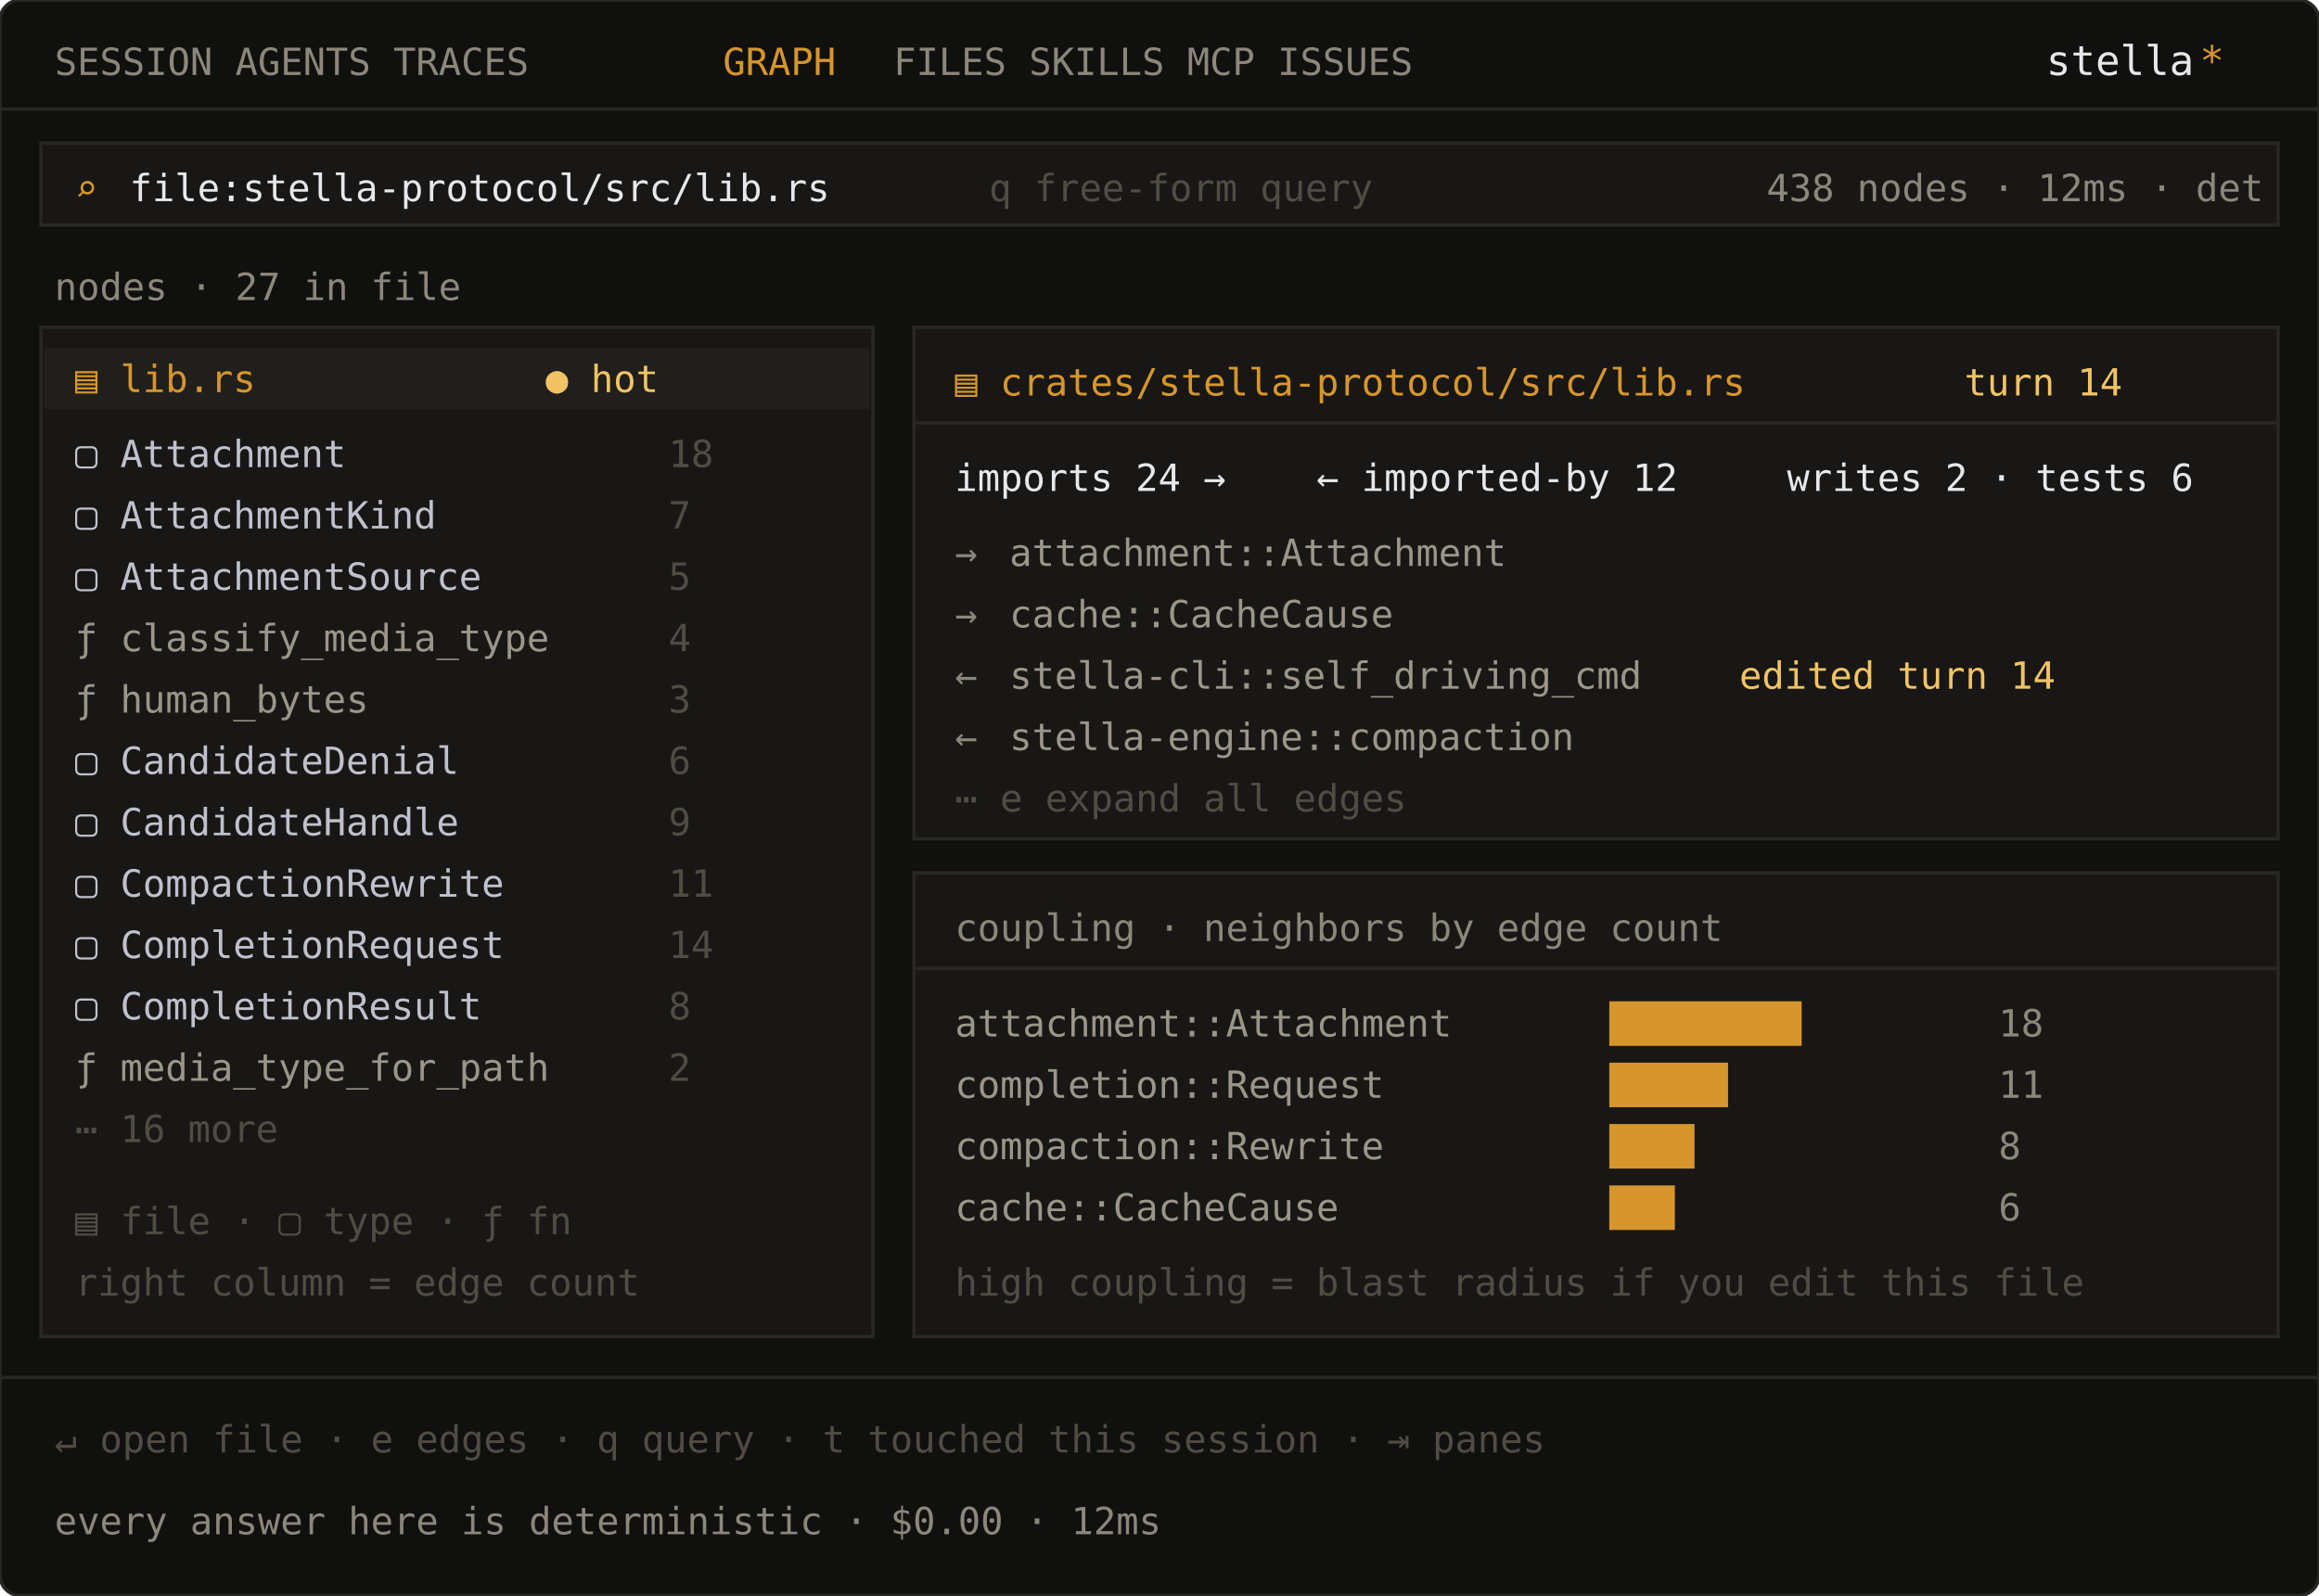
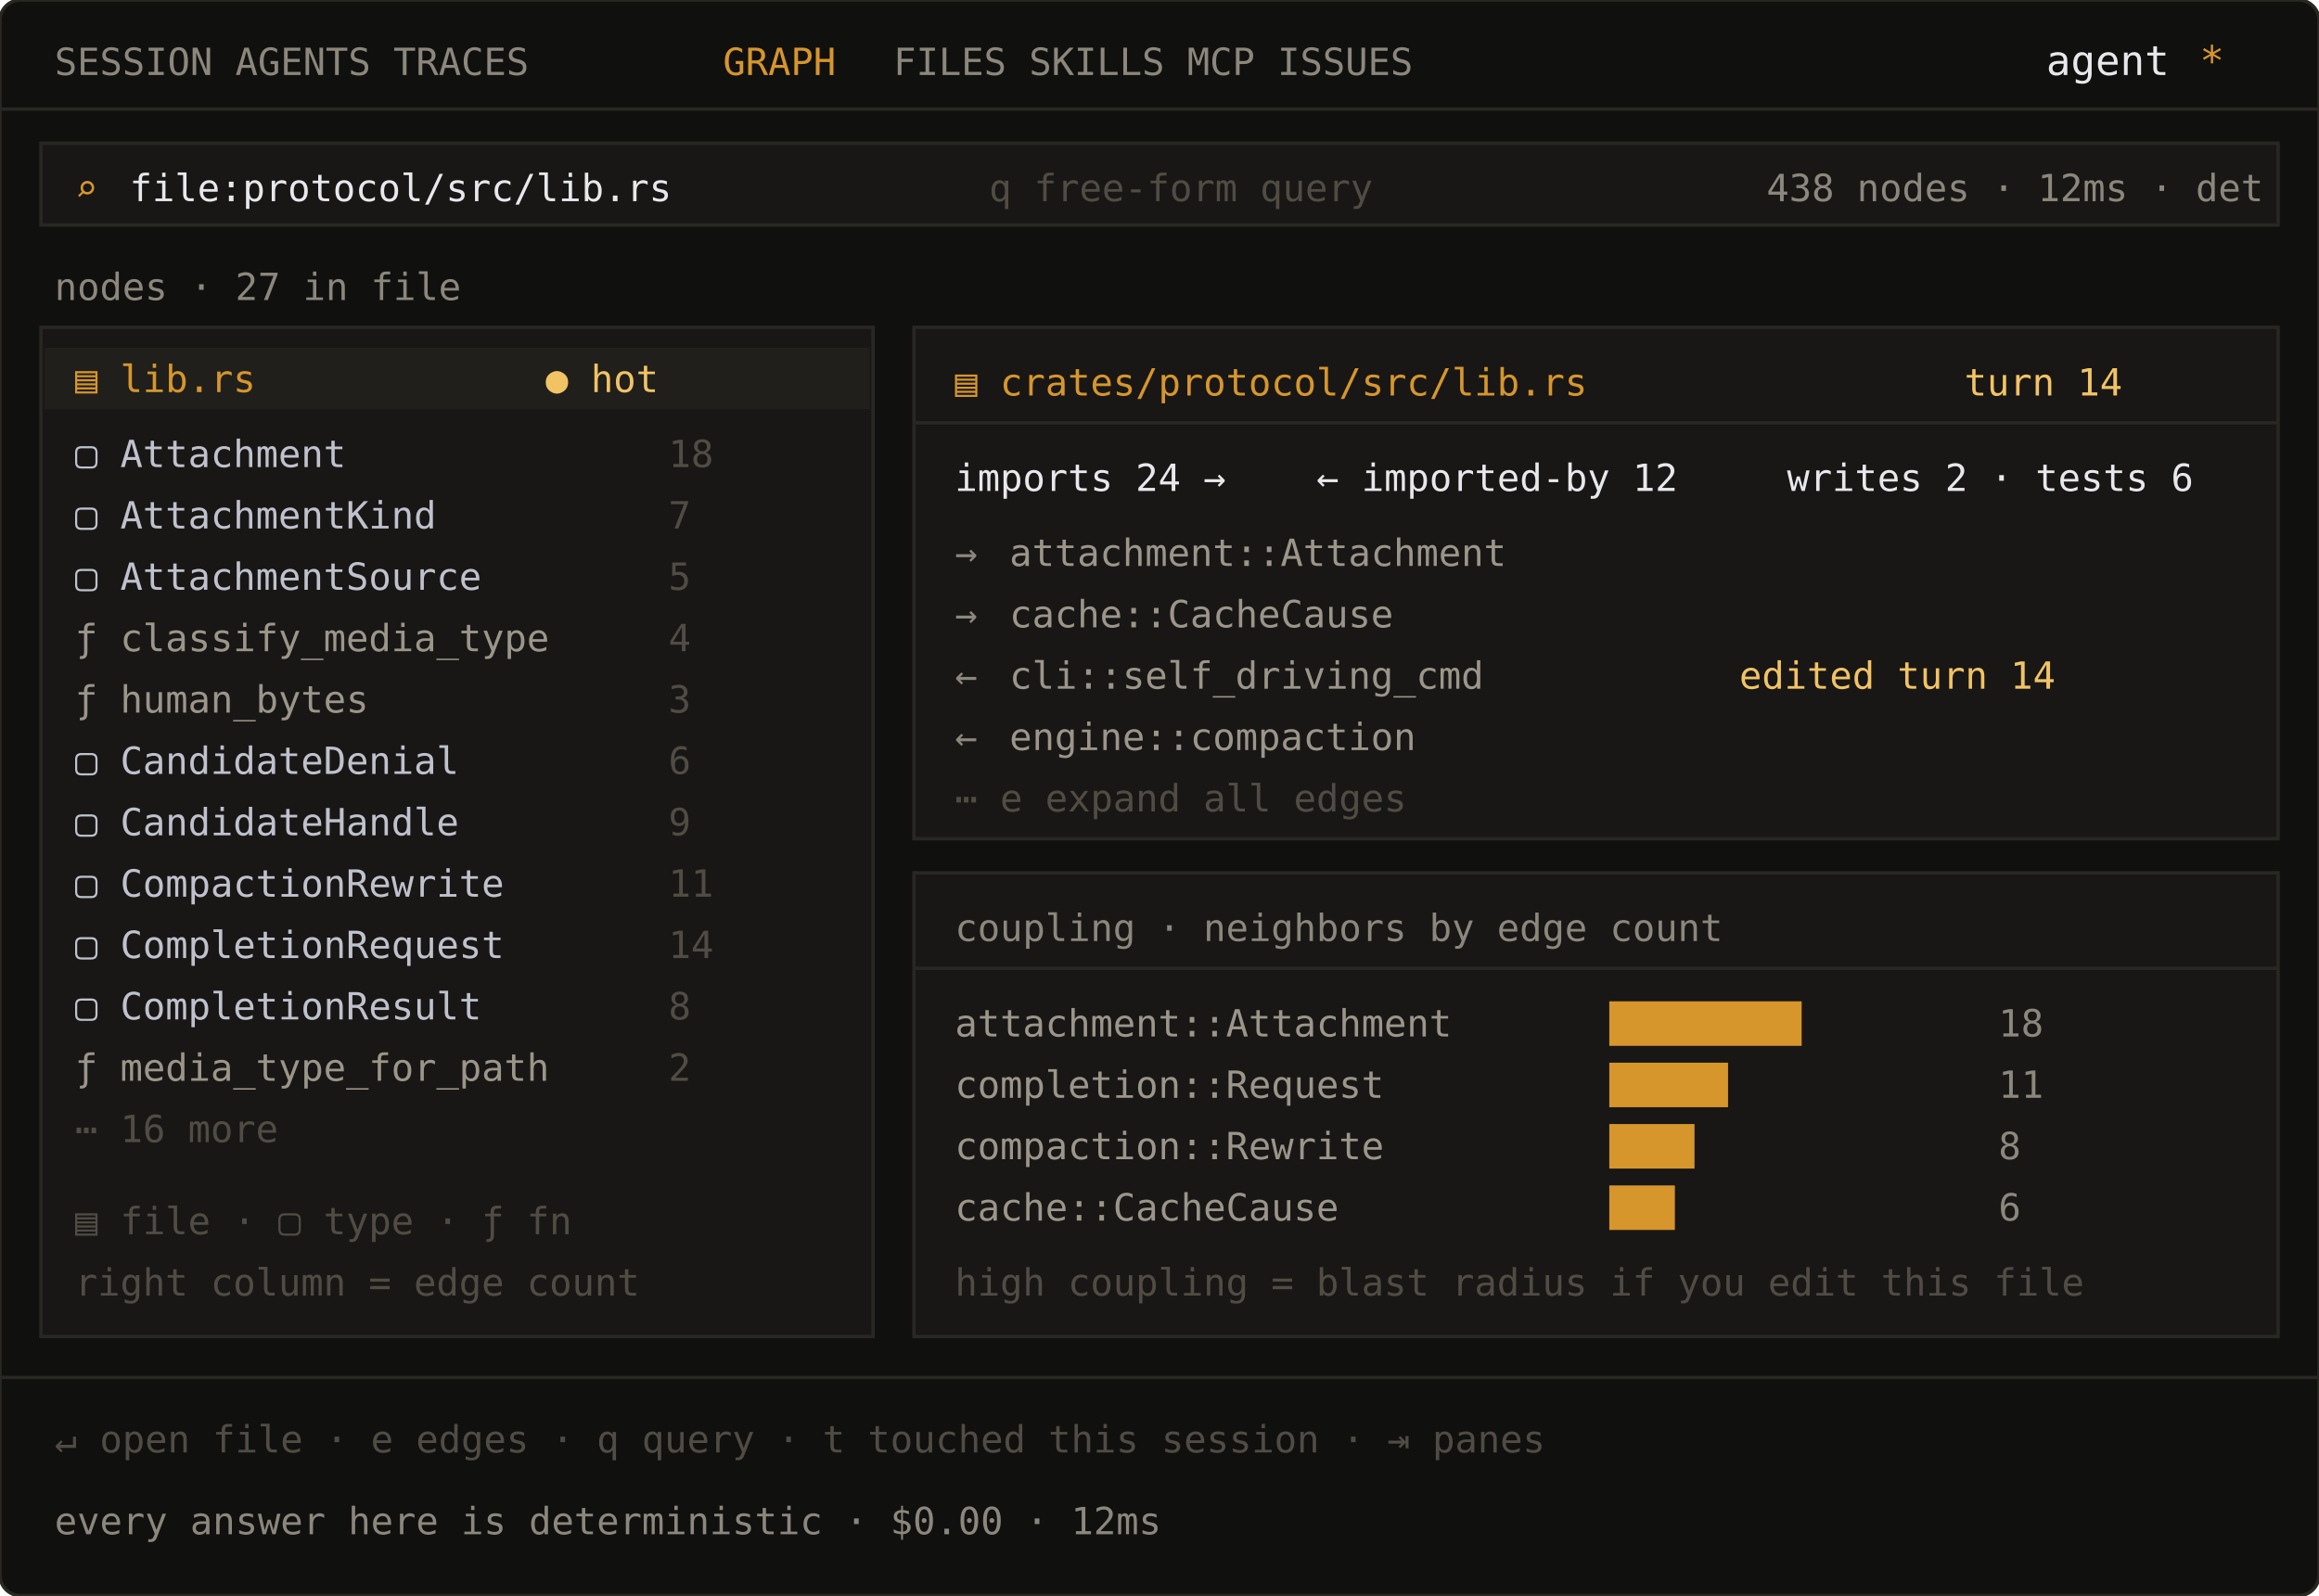
<svg xmlns="http://www.w3.org/2000/svg" viewBox="0 0 680 468" width="680" height="468" font-family="DejaVu Sans Mono, JetBrains Mono, monospace">
  <rect x="0" y="0" width="680" height="468" rx="6" fill="#10100F" stroke="#292722" stroke-width="1" />
  <text x="16" y="22" font-size="11" fill="#8C877C">SESSION  AGENTS  TRACES</text>
  <text x="212" y="22" font-size="11" fill="#D6962C" font-weight="500">GRAPH</text>
  <text x="262" y="22" font-size="11" fill="#8C877C">FILES  SKILLS  MCP  ISSUES</text>
-   <text x="600" y="22" font-size="12" fill="#E8E8EC" font-weight="500">stella</text>
+   <text x="600" y="22" font-size="12" fill="#E8E8EC" font-weight="500">agent</text>
  <text x="645" y="22" font-size="12" fill="#D6962C" font-weight="500">*</text>
  <line x1="0" y1="32" x2="680" y2="32" stroke="#292722" stroke-width="1" />
  <rect x="12" y="42" width="656" height="24" fill="#181715" stroke="#292722" stroke-width="1" />
  <text x="22" y="59" font-size="11" fill="#D6962C">⌕</text>
-   <text x="38" y="59" font-size="11" fill="#E8E8EC">file:stella-protocol/src/lib.rs</text>
+   <text x="38" y="59" font-size="11" fill="#E8E8EC">file:protocol/src/lib.rs</text>
  <text x="290" y="59" font-size="11" fill="#504C44">q free-form query</text>
  <text x="518" y="59" font-size="11" fill="#8C877C">438 nodes · 12ms · det</text>
  <text x="16" y="88" font-size="11" fill="#8C877C">nodes · 27 in file</text>
  <rect x="12" y="96" width="244" height="296" fill="#181715" stroke="#292722" stroke-width="1" />
  <rect x="13" y="102" width="242" height="18" fill="#201F1C" />
  <text x="22" y="115" font-size="11" fill="#D6962C">▤ lib.rs</text>
  <text x="160" y="115" font-size="11" fill="#F1C364">● hot</text>
  <text x="22" y="137" font-size="11" fill="#BFC1CC">▢ Attachment</text>
  <text x="196" y="137" font-size="11" fill="#504C44">18</text>
  <text x="22" y="155" font-size="11" fill="#BFC1CC">▢ AttachmentKind</text>
  <text x="196" y="155" font-size="11" fill="#504C44">7</text>
  <text x="22" y="173" font-size="11" fill="#BFC1CC">▢ AttachmentSource</text>
  <text x="196" y="173" font-size="11" fill="#504C44">5</text>
  <text x="22" y="191" font-size="11" fill="#9B958A">ƒ classify_media_type</text>
  <text x="196" y="191" font-size="11" fill="#504C44">4</text>
  <text x="22" y="209" font-size="11" fill="#9B958A">ƒ human_bytes</text>
  <text x="196" y="209" font-size="11" fill="#504C44">3</text>
  <text x="22" y="227" font-size="11" fill="#BFC1CC">▢ CandidateDenial</text>
  <text x="196" y="227" font-size="11" fill="#504C44">6</text>
  <text x="22" y="245" font-size="11" fill="#BFC1CC">▢ CandidateHandle</text>
  <text x="196" y="245" font-size="11" fill="#504C44">9</text>
  <text x="22" y="263" font-size="11" fill="#BFC1CC">▢ CompactionRewrite</text>
  <text x="196" y="263" font-size="11" fill="#504C44">11</text>
  <text x="22" y="281" font-size="11" fill="#BFC1CC">▢ CompletionRequest</text>
  <text x="196" y="281" font-size="11" fill="#504C44">14</text>
  <text x="22" y="299" font-size="11" fill="#BFC1CC">▢ CompletionResult</text>
  <text x="196" y="299" font-size="11" fill="#504C44">8</text>
  <text x="22" y="317" font-size="11" fill="#9B958A">ƒ media_type_for_path</text>
  <text x="196" y="317" font-size="11" fill="#504C44">2</text>
  <text x="22" y="335" font-size="11" fill="#504C44">⋯ 16 more</text>
  <text x="22" y="362" font-size="11" fill="#504C44">▤ file · ▢ type · ƒ fn</text>
  <text x="22" y="380" font-size="11" fill="#504C44">right column = edge count</text>
  <rect x="268" y="96" width="400" height="150" fill="#181715" stroke="#292722" stroke-width="1" />
-   <text x="280" y="116" font-size="11" fill="#D6962C">▤ crates/stella-protocol/src/lib.rs</text>
+   <text x="280" y="116" font-size="11" fill="#D6962C">▤ crates/protocol/src/lib.rs</text>
  <text x="576" y="116" font-size="11" fill="#F1C364">turn 14</text>
  <line x1="268" y1="124" x2="668" y2="124" stroke="#292722" stroke-width="1" />
  <text x="280" y="144" font-size="11" fill="#E8E8EC">imports 24 →</text>
  <text x="386" y="144" font-size="11" fill="#E8E8EC">← imported-by 12</text>
  <text x="524" y="144" font-size="11" fill="#E8E8EC">writes 2 · tests 6</text>
  <text x="280" y="166" font-size="11" fill="#8C877C">→</text>
  <text x="296" y="166" font-size="11" fill="#9B958A">attachment::Attachment</text>
  <text x="280" y="184" font-size="11" fill="#8C877C">→</text>
  <text x="296" y="184" font-size="11" fill="#9B958A">cache::CacheCause</text>
  <text x="280" y="202" font-size="11" fill="#8C877C">←</text>
-   <text x="296" y="202" font-size="11" fill="#9B958A">stella-cli::self_driving_cmd</text>
+   <text x="296" y="202" font-size="11" fill="#9B958A">cli::self_driving_cmd</text>
  <text x="510" y="202" font-size="11" fill="#F1C364">edited turn 14</text>
  <text x="280" y="220" font-size="11" fill="#8C877C">←</text>
-   <text x="296" y="220" font-size="11" fill="#9B958A">stella-engine::compaction</text>
+   <text x="296" y="220" font-size="11" fill="#9B958A">engine::compaction</text>
  <text x="280" y="238" font-size="11" fill="#504C44">⋯ e expand all edges</text>
  <rect x="268" y="256" width="400" height="136" fill="#181715" stroke="#292722" stroke-width="1" />
  <text x="280" y="276" font-size="11" fill="#8C877C">coupling · neighbors by edge count</text>
  <line x1="268" y1="284" x2="668" y2="284" stroke="#292722" stroke-width="1" />
  <text x="280" y="304" font-size="11" fill="#9B958A">attachment::Attachment</text>
  <text x="472" y="304" font-size="11" fill="#D6962C">████████▌</text>
  <text x="586" y="304" font-size="11" fill="#8C877C">18</text>
  <text x="280" y="322" font-size="11" fill="#9B958A">completion::Request</text>
  <text x="472" y="322" font-size="11" fill="#D6962C">█████▎</text>
  <text x="586" y="322" font-size="11" fill="#8C877C">11</text>
  <text x="280" y="340" font-size="11" fill="#9B958A">compaction::Rewrite</text>
  <text x="472" y="340" font-size="11" fill="#D6962C">███▊</text>
  <text x="586" y="340" font-size="11" fill="#8C877C">8</text>
  <text x="280" y="358" font-size="11" fill="#9B958A">cache::CacheCause</text>
  <text x="472" y="358" font-size="11" fill="#D6962C">██▉</text>
  <text x="586" y="358" font-size="11" fill="#8C877C">6</text>
  <text x="280" y="380" font-size="11" fill="#504C44">high coupling = blast radius if you edit this file</text>
  <line x1="0" y1="404" x2="680" y2="404" stroke="#292722" stroke-width="1" />
  <text x="16" y="426" font-size="11" fill="#504C44">↵ open file · e edges · q query · t touched this session · ⇥ panes</text>
  <text x="16" y="450" font-size="11" fill="#8C877C">every answer here is deterministic · $0.00 · 12ms</text>
</svg>
